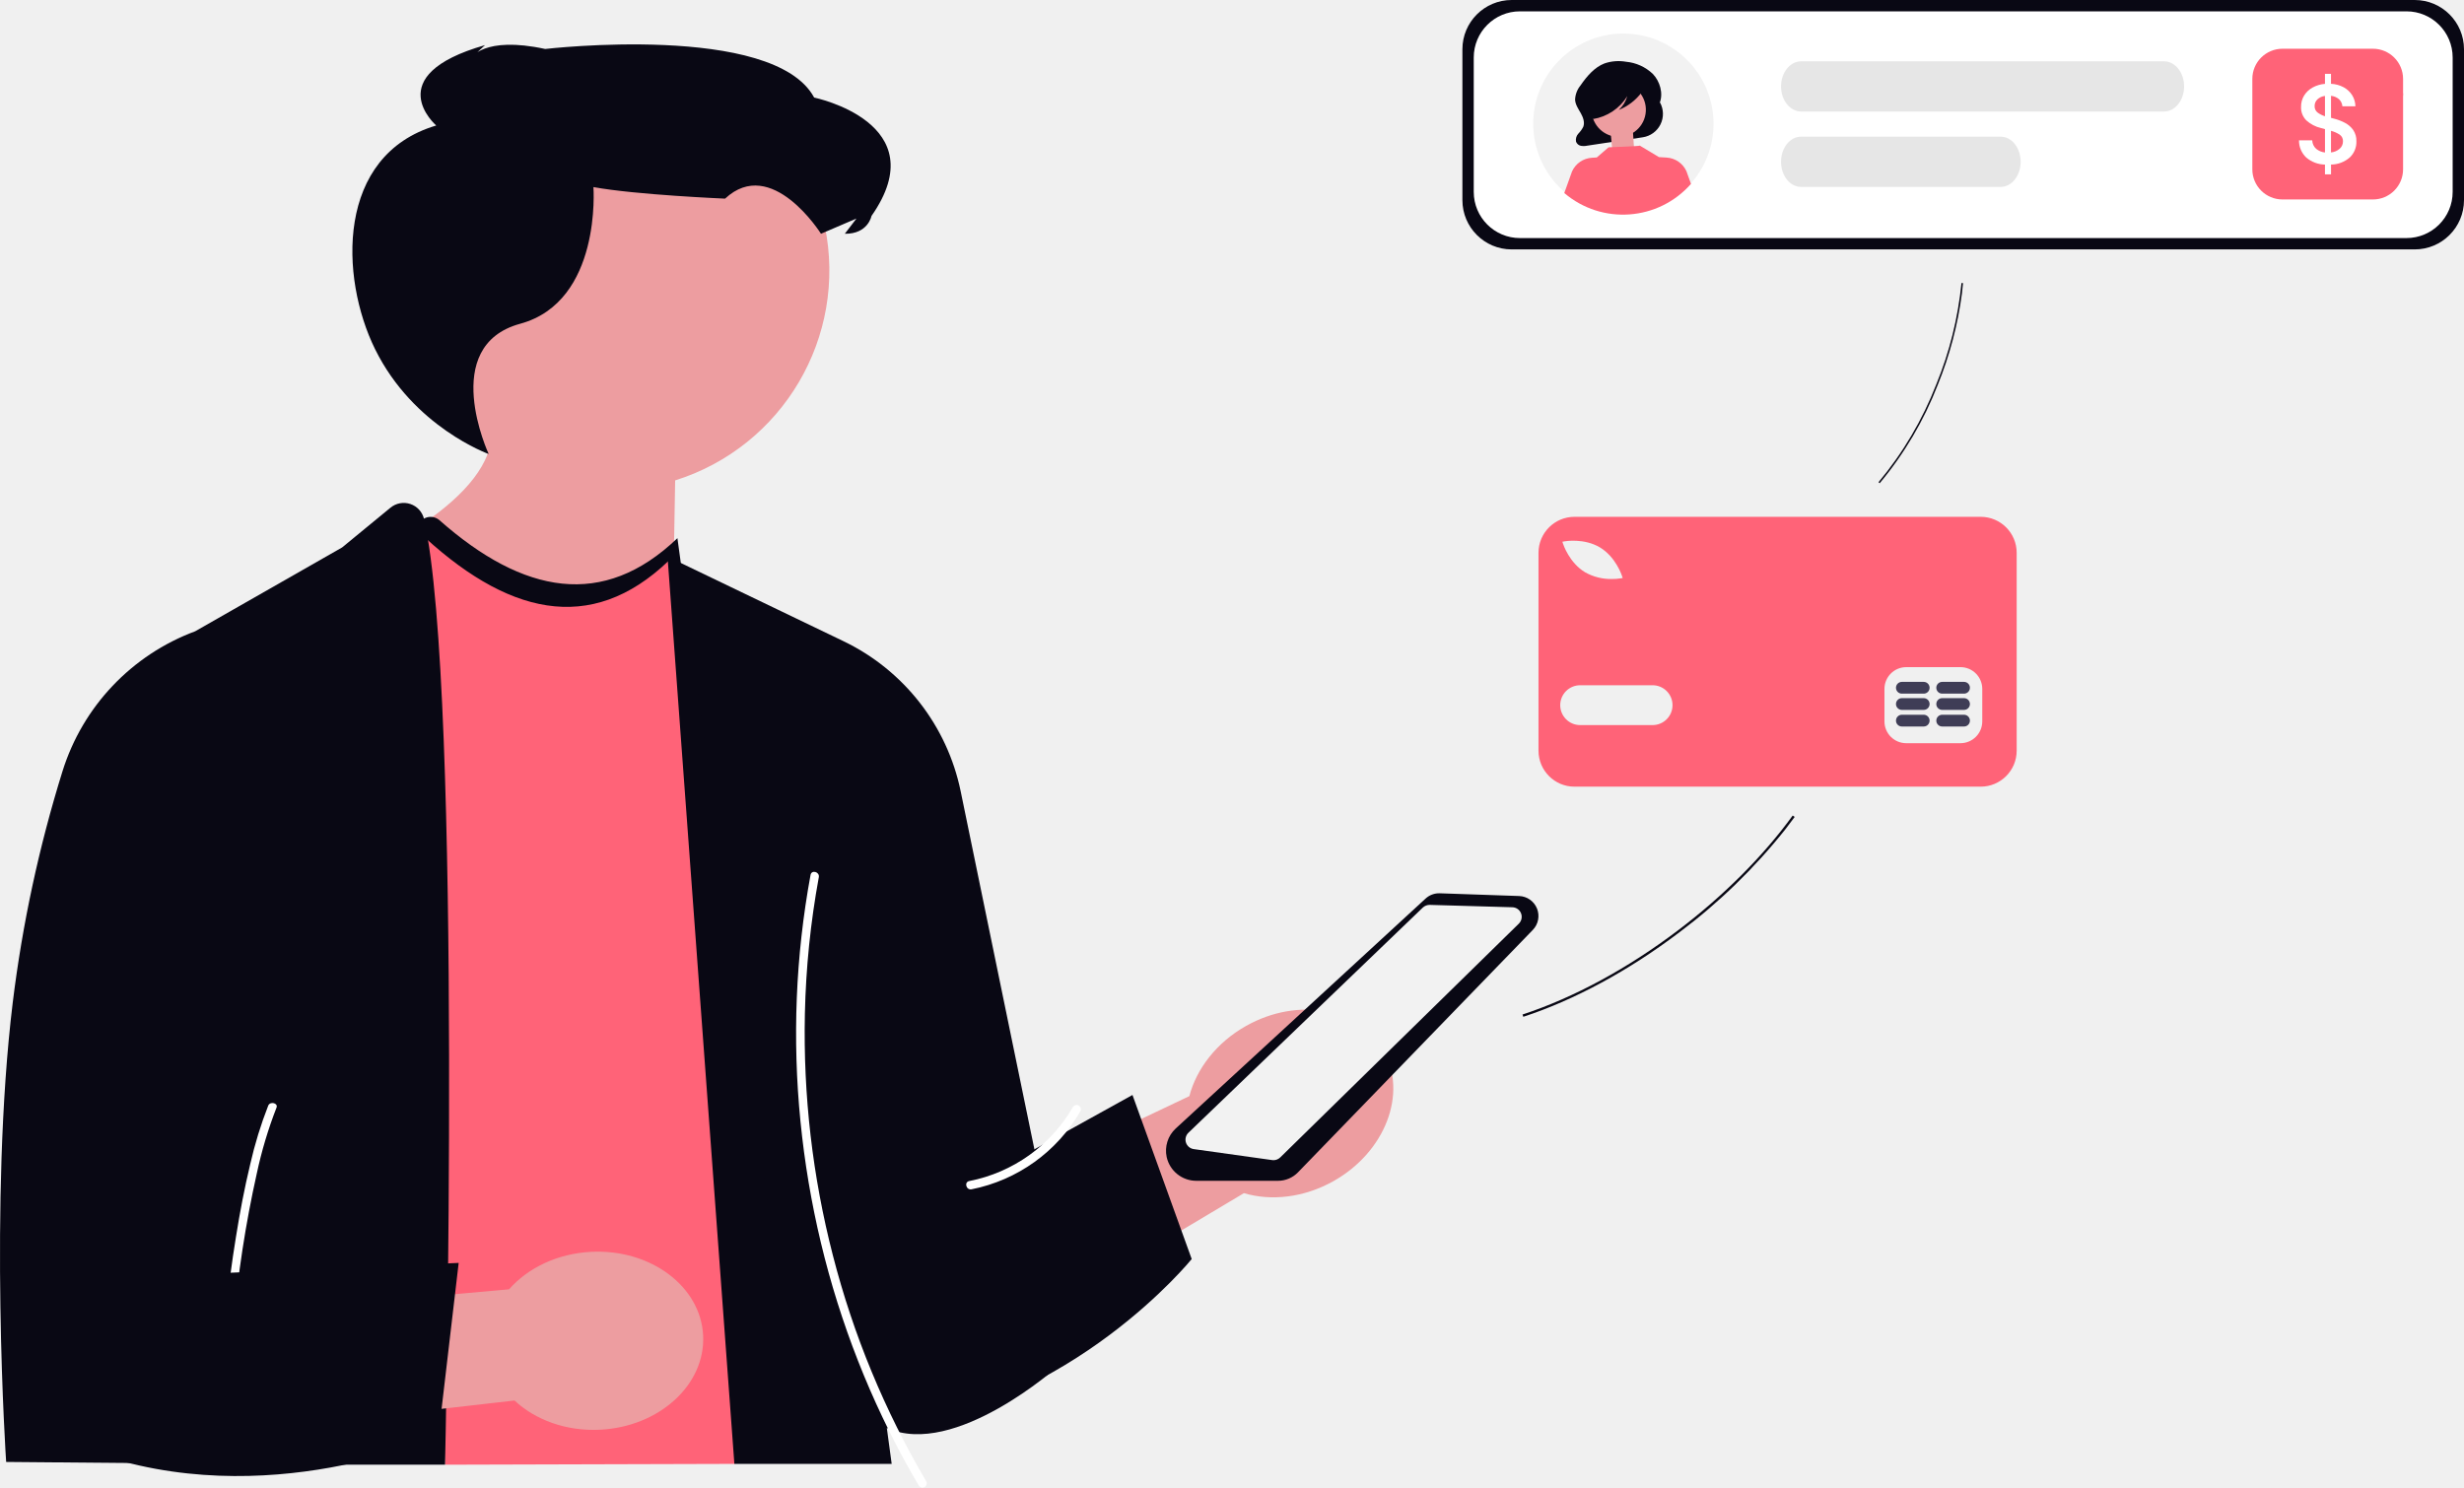
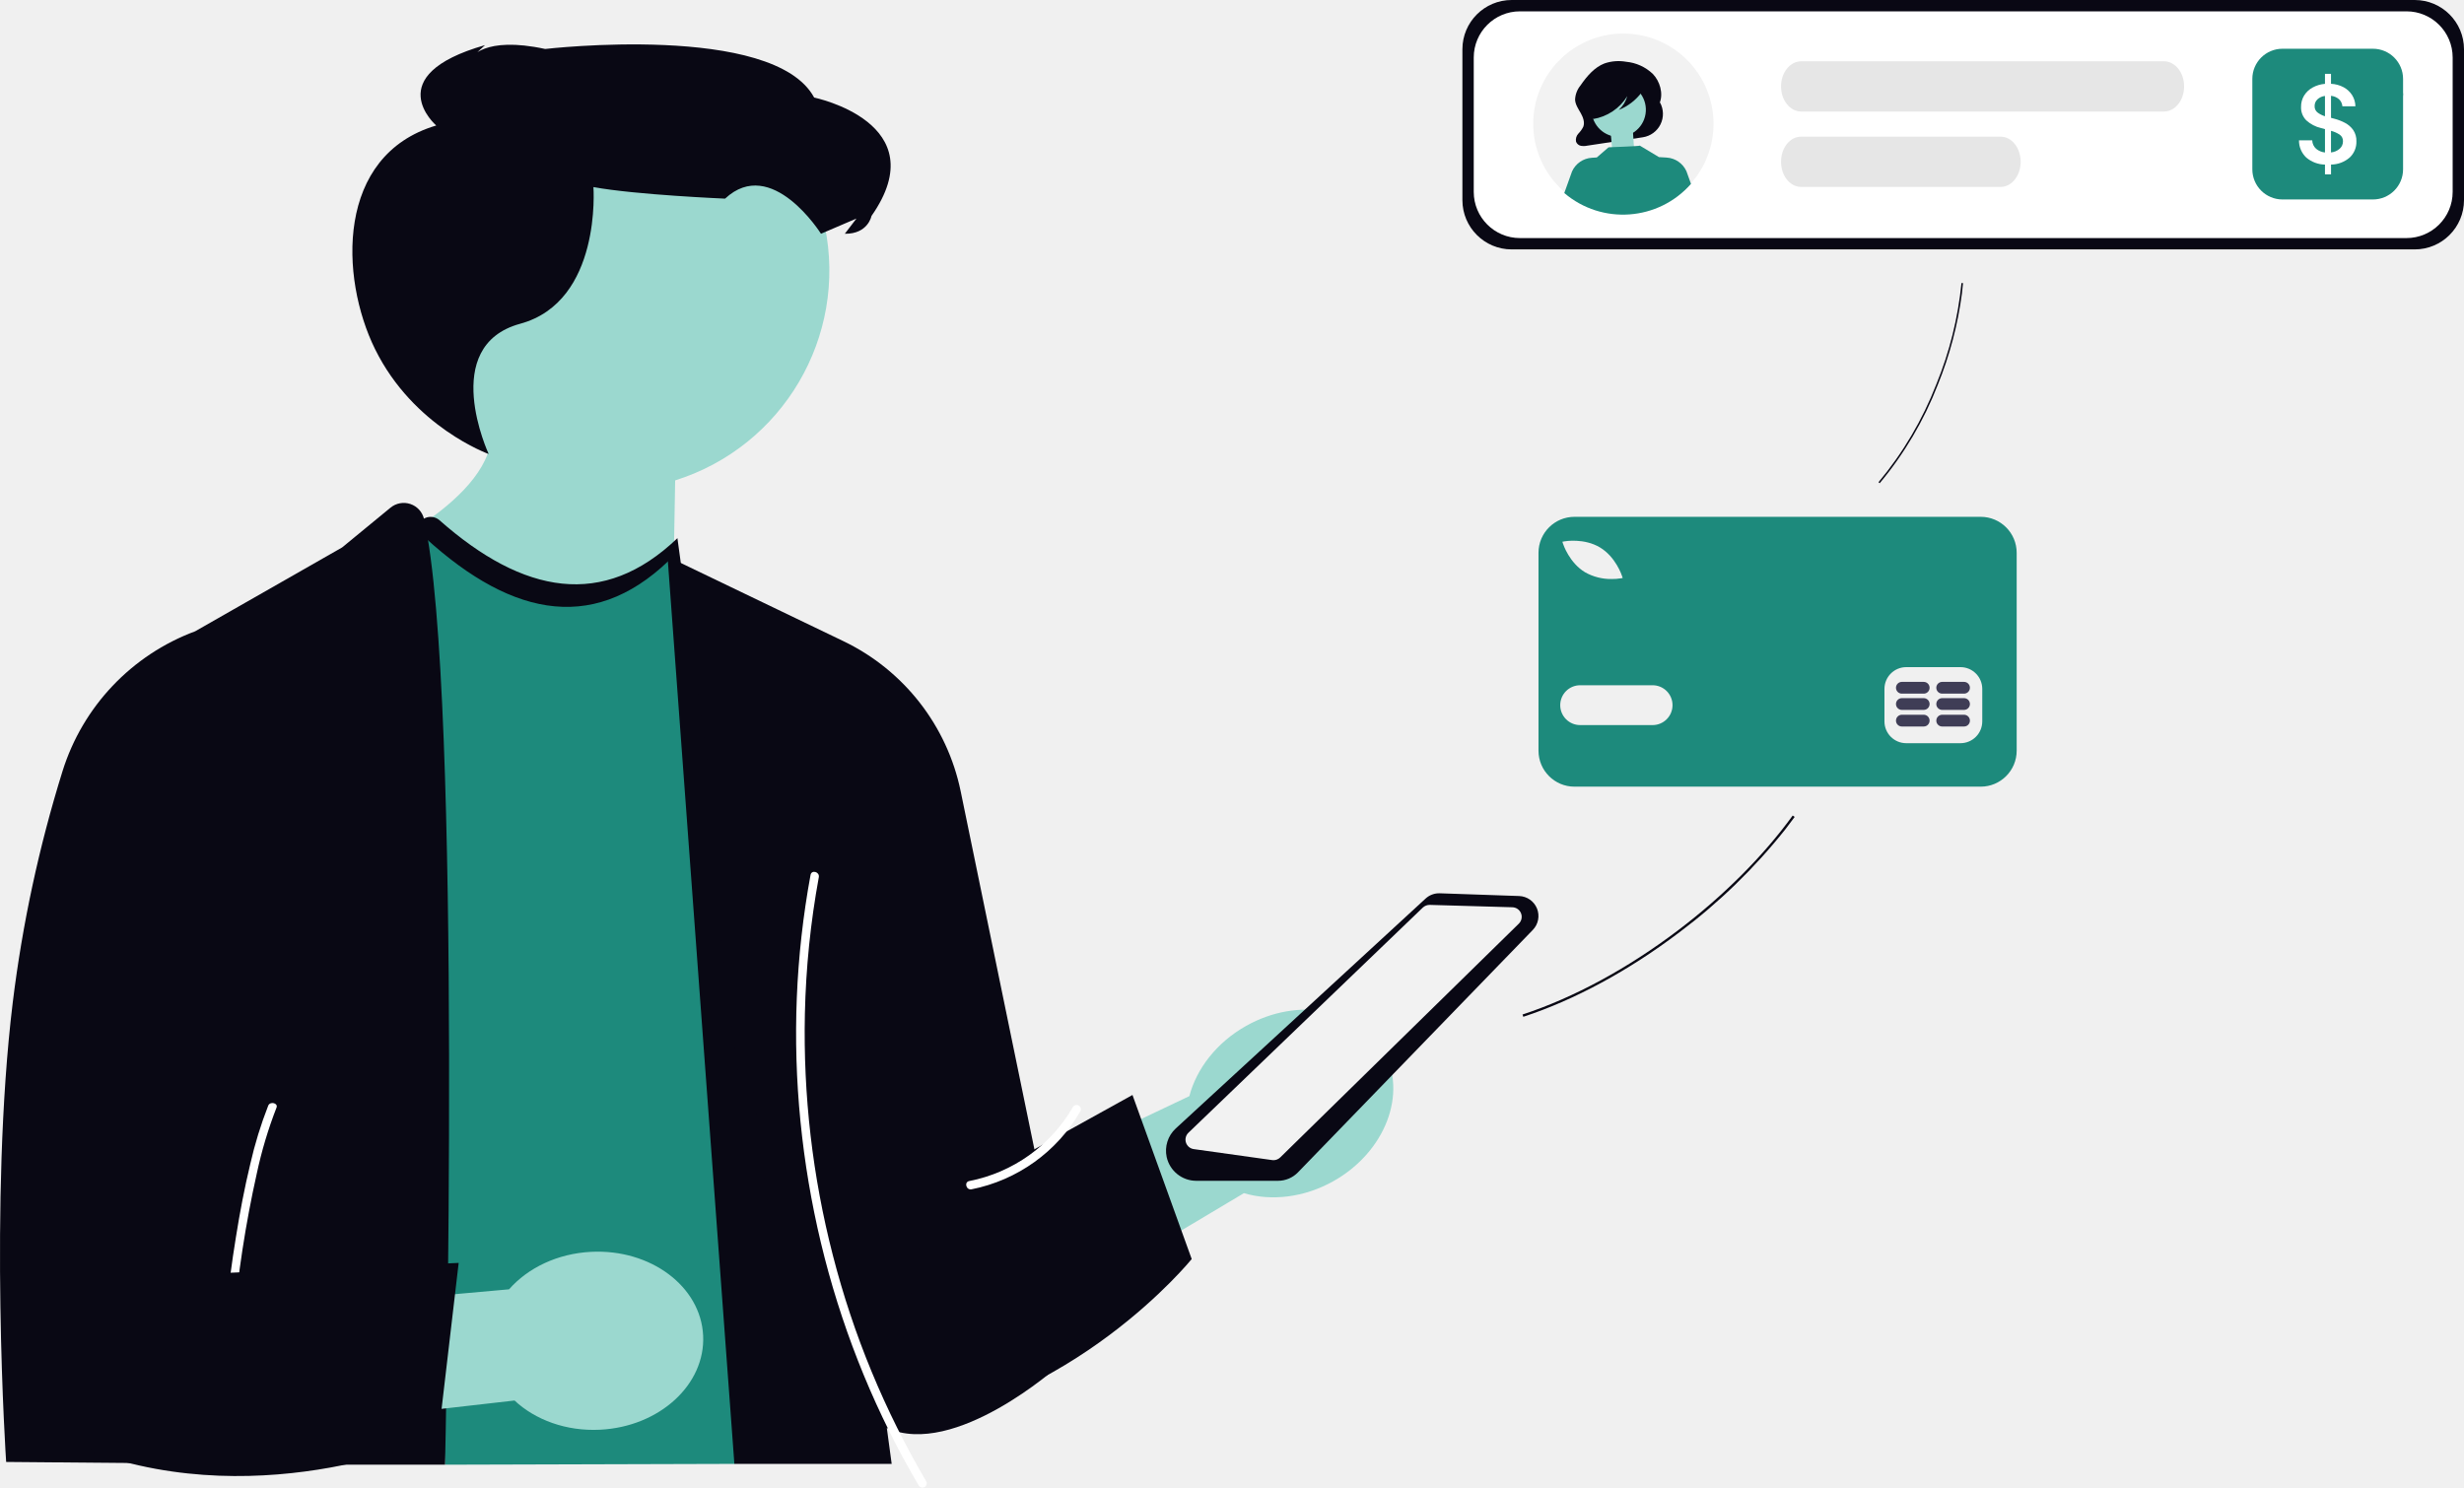
<svg xmlns="http://www.w3.org/2000/svg" width="800" height="483.13" viewBox="0 0 800 483.13" role="img" artist="Katerina Limpitsouni" source="https://undraw.co/">
  <g transform="translate(-606.368 -309)">
-     <path d="M187.714,76.088a71.467,71.467,0,1,1,92.878,68.2L278.2,281.827,168.97,174.011s42.591-16.491,50.751-38.343a71.389,71.389,0,0,1-32.006-59.58Z" transform="translate(544.984 320.712)" fill="#ed9da0" />
+     <path d="M187.714,76.088a71.467,71.467,0,1,1,92.878,68.2L278.2,281.827,168.97,174.011s42.591-16.491,50.751-38.343a71.389,71.389,0,0,1-32.006-59.58Z" transform="translate(544.984 320.712)" fill="#9bd8cf" />
    <path d="M220.569,135.561s-24.384-8.684-36.884-34.047c-11.482-23.3-12.741-62.982,19.86-72.621,0,0-18.782-16.216,15.846-26.1l-4.606,4.25s4.065-7.341,24.137-3c0,0,74.17-8.639,87.335,15.782,0,0,39.808,8.158,18.609,38.44,0,0-1.1,5.893-8.66,5.782l3.779-4.943-11.518,4.943s-16.019-25.515-31.138-11.407c0,0-28.916-1.217-42.746-3.75,0,0,2.776,37.144-23.768,44.378s-10.245,42.288-10.245,42.288Z" transform="translate(544.455 320.861)" fill="#090814" />
-     <path d="M477.263,399.905,346.64,477.826,335.778,427.2l123.766-58.8c2.344-8.9,8.826-17.406,18.44-22.812,16.822-9.46,36.806-5.843,44.635,8.078s.539,32.876-16.283,42.336c-9.614,5.407-20.252,6.525-29.072,3.907Z" transform="translate(532.975 296.547)" fill="#ed9da0" />
+     <path d="M477.263,399.905,346.64,477.826,335.778,427.2l123.766-58.8c2.344-8.9,8.826-17.406,18.44-22.812,16.822-9.46,36.806-5.843,44.635,8.078s.539,32.876-16.283,42.336c-9.614,5.407-20.252,6.525-29.072,3.907Z" transform="translate(532.975 296.547)" fill="#9bd8cf" />
    <path d="M497.362,392.963H470.756a9.842,9.842,0,0,1-9.561-7.7h0a9.82,9.82,0,0,1,2.935-9.281l81.129-74.67a6.478,6.478,0,0,1,4.62-1.711l25.756.888a6.493,6.493,0,0,1,4.44,11.005l-76.266,78.742A9.02,9.02,0,0,1,497.362,392.963Z" transform="translate(523.963 299.478)" fill="#090814" />
-     <path d="M194.983,167.618c30.106,30.251,58.7,38.372,85,13.149l37.153,272.239-15.447,22.383-93.944.268L194.983,167.618Z" transform="translate(543.111 308.979)" fill="#ff6378" />
+     <path d="M194.983,167.618c30.106,30.251,58.7,38.372,85,13.149l37.153,272.239-15.447,22.383-93.944.268L194.983,167.618Z" transform="translate(543.111 308.979)" fill="#1d8a7c" />
    <path d="M179.821,164.549l-15.709,12.912-47.692,27.22A71.067,71.067,0,0,0,73.33,250.137,428.119,428.119,0,0,0,57.181,325.2c-7.839,64.362-2.146,149.229-2.146,149.229l72.507.63L124.39,432.5,112.726,327.2l.309,148.12h84.493S203.31,224.1,190.71,168.234a6.76,6.76,0,0,0-10.889-3.684Z" transform="translate(553.33 309.311)" fill="#090814" />
    <path d="M286.579,181.787l57.13,27.471A69.676,69.676,0,0,1,381.76,258L405.7,374.268l7.823,70.33s-33.655,30.141-55.741,20.146l1.576,11.664H308.285L286.579,181.787Z" transform="translate(536.516 307.958)" fill="#090814" />
    <path d="M375.912,407.376l67.148-37.2,19.23,53.277s-38.6,47.825-98.988,54.853l12.61-70.931Z" transform="translate(530.995 294.396)" fill="#090814" />
    <path d="M496.371,386.56a3.151,3.151,0,0,1-.426-.03l-25.471-3.566a3.106,3.106,0,0,1-1.722-5.316l76.107-73.122a3.231,3.231,0,0,1,2.24-.866l26.837.77a3.106,3.106,0,0,1,2.085,5.324L498.55,385.674a3.137,3.137,0,0,1-2.179.887Z" transform="translate(523.472 299.185)" fill="#f2f2f2" />
    <path d="M373.83,490.038a283.545,283.545,0,0,1-30.322-73.379,289.089,289.089,0,0,1-9.094-78.489,279.277,279.277,0,0,1,4.524-44.335c.322-1.751-2.36-2.5-2.685-.74a283.832,283.832,0,0,0-4.461,39.9,288.068,288.068,0,0,0,1.191,40.161,294.371,294.371,0,0,0,6.639,39.41,288.9,288.9,0,0,0,12.05,38.331,283.572,283.572,0,0,0,17.258,36.237q1.229,2.165,2.5,4.307a1.393,1.393,0,0,0,2.4-1.405h0Z" transform="translate(533.279 300.018)" fill="#fff" />
    <path d="M425.757,374.288a49.934,49.934,0,0,1-33.684,24.083c-1.757.339-1.013,3.022.74,2.685a52.635,52.635,0,0,0,35.348-25.362,1.393,1.393,0,0,0-2.4-1.405h0Z" transform="translate(528.996 294.149)" fill="#fff" />
    <path d="M133.426,489.26c-1.4-14.5-.4-29.262.916-43.739a371.848,371.848,0,0,1,7.6-49.584,139.382,139.382,0,0,1,6.413-21.45c.609-1.495-2.08-2.138-2.685-.655a132.366,132.366,0,0,0-5.824,18.949c-1.892,7.836-3.386,15.746-4.653,23.679a402.989,402.989,0,0,0-4.992,50.294,174.25,174.25,0,0,0,.438,22.505c.152,1.568,2.937,1.583,2.784,0Z" transform="translate(547.786 294.194)" fill="#fff" />
-     <path d="M225.032,473.34,121.581,485.162l9.93-39.722,91.736-8.207c6.071-6.914,15.67-11.633,26.686-12.177,19.276-.953,35.542,11.207,36.33,27.159s-14.2,29.657-33.475,30.61c-11.017.545-21.034-3.2-27.757-9.486Z" transform="translate(548.396 290.45)" fill="#ed9da0" />
+     <path d="M225.032,473.34,121.581,485.162l9.93-39.722,91.736-8.207c6.071-6.914,15.67-11.633,26.686-12.177,19.276-.953,35.542,11.207,36.33,27.159s-14.2,29.657-33.475,30.61c-11.017.545-21.034-3.2-27.757-9.486Z" transform="translate(548.396 290.45)" fill="#9bd8cf" />
    <path d="M127.535,432.241l76.693-3.3L197.643,485.2s-55.893,25.555-113.066,4.878l42.957-57.836Z" transform="translate(551.06 290.166)" fill="#090814" />
    <path d="M280.648,182.135,317.433,451.68l3.2-4.644L283.485,174.8c-24.034,23.045-49.976,18.256-77.238-5.815a4.4,4.4,0,0,0-7.308,3.221c28.9,27.573,56.364,34.233,81.709,9.932Z" transform="translate(542.826 308.96)" fill="#090814" />
    <g transform="translate(1105.879 476.829)">
-       <path d="M448.146,456.6H316.258a11.683,11.683,0,0,0-11.683,11.683v64.258a11.683,11.683,0,0,0,11.683,11.683H448.146a11.683,11.683,0,0,0,11.683-11.683V468.284A11.683,11.683,0,0,0,448.146,456.6Zm-135.151,7.97c.26-.047,6.436-1.1,11.55,1.979s7.078,9.026,7.159,9.277l.207.642-.664.118a17.617,17.617,0,0,1-2.862.21,17.042,17.042,0,0,1-8.688-2.19c-5.114-3.076-7.078-9.025-7.159-9.277l-.207-.641Zm28.629,59.66H318.1a6.469,6.469,0,1,1,0-12.938h23.523a6.469,6.469,0,1,1,0,12.938Zm107.031-1.176a7.078,7.078,0,0,1-7.057,7.057H423.956a7.078,7.078,0,0,1-7.057-7.057V512.469a7.078,7.078,0,0,1,7.057-7.057H441.6a7.078,7.078,0,0,1,7.057,7.057Z" transform="translate(-304.575 -456.601)" fill="#ff6378" />
+       <path d="M448.146,456.6H316.258a11.683,11.683,0,0,0-11.683,11.683v64.258a11.683,11.683,0,0,0,11.683,11.683H448.146a11.683,11.683,0,0,0,11.683-11.683V468.284A11.683,11.683,0,0,0,448.146,456.6Zm-135.151,7.97c.26-.047,6.436-1.1,11.55,1.979s7.078,9.026,7.159,9.277l.207.642-.664.118a17.617,17.617,0,0,1-2.862.21,17.042,17.042,0,0,1-8.688-2.19c-5.114-3.076-7.078-9.025-7.159-9.277l-.207-.641Zm28.629,59.66H318.1a6.469,6.469,0,1,1,0-12.938h23.523a6.469,6.469,0,1,1,0,12.938Zm107.031-1.176a7.078,7.078,0,0,1-7.057,7.057H423.956a7.078,7.078,0,0,1-7.057-7.057V512.469a7.078,7.078,0,0,1,7.057-7.057H441.6a7.078,7.078,0,0,1,7.057,7.057Z" transform="translate(-304.575 -456.601)" fill="#1d8a7c" />
      <path d="M502.492,561.213H495.4a1.91,1.91,0,1,0,0,3.82h7.094a1.91,1.91,0,0,0,0-3.82Z" transform="translate(-377.424 -496.941)" fill="#3f3d56" />
      <path d="M523.808,561.213h-7.094a1.91,1.91,0,0,0,0,3.82h7.094a1.91,1.91,0,0,0,0-3.82Z" transform="translate(-385.643 -496.941)" fill="#3f3d56" />
      <path d="M502.491,552.438H495.4a1.91,1.91,0,1,0,0,3.82h7.094a1.91,1.91,0,0,0,0-3.82Z" transform="translate(-377.423 -493.558)" fill="#3f3d56" />
      <path d="M523.806,552.438h-7.094a1.91,1.91,0,0,0,0,3.82h7.094a1.91,1.91,0,1,0,0-3.82Z" transform="translate(-385.643 -493.558)" fill="#3f3d56" />
      <path d="M502.491,543.841H495.4a1.91,1.91,0,1,0,0,3.82h7.094a1.91,1.91,0,0,0,0-3.82Z" transform="translate(-377.423 -490.242)" fill="#3f3d56" />
      <path d="M523.806,543.841h-7.094a1.91,1.91,0,0,0,0,3.82h7.094a1.91,1.91,0,1,0,0-3.82Z" transform="translate(-385.643 -490.242)" fill="#3f3d56" />
    </g>
    <path d="M100.164,30.179A187.37,187.37,0,0,1,52.869,23.69C32.93,18.412,14.648,10.444,0,.649L.434,0C15.013,9.748,33.212,17.679,53.069,22.936c17.944,4.751,36.023,6.952,52.275,6.371l.028.78Q102.8,30.179,100.164,30.179Z" transform="matrix(0.616, -0.788, 0.788, 0.616, 1100.431, 638.786)" fill="#090814" />
    <path d="M64.441,19.416a120.548,120.548,0,0,1-30.427-4.174A114.623,114.623,0,0,1,0,.417L.279,0A114.128,114.128,0,0,0,34.142,14.756a117.381,117.381,0,0,0,33.631,4.1l.018.5Q66.135,19.416,64.441,19.416Z" transform="translate(1216.24 465.869) rotate(-83)" fill="#090814" />
    <g transform="translate(1081.176 309)">
      <rect width="325.192" height="80.991" rx="16" transform="translate(0 0)" fill="#090814" />
      <rect width="317.829" height="73.628" rx="15" transform="translate(3.682 3.681)" fill="#fff" />
-       <path d="M302.509,374.165a2.615,2.615,0,0,1-2.093-1.052L294,364.563a2.615,2.615,0,0,1,4.184-3.139l4.2,5.595,10.777-16.165a2.615,2.615,0,0,1,4.353,2.9L304.686,373a2.617,2.617,0,0,1-2.1,1.169Z" transform="translate(-12.54 -321.63)" fill="#ff6378" />
+       <path d="M302.509,374.165a2.615,2.615,0,0,1-2.093-1.052L294,364.563a2.615,2.615,0,0,1,4.184-3.139l4.2,5.595,10.777-16.165a2.615,2.615,0,0,1,4.353,2.9L304.686,373a2.617,2.617,0,0,1-2.1,1.169Z" transform="translate(-12.54 -321.63)" fill="#1d8a7c" />
      <g transform="translate(256.469 15.829)">
-         <path d="M9.788,0H39.154a9.788,9.788,0,0,1,9.788,9.788V39.154a9.788,9.788,0,0,1-9.788,9.788H9.788A9.788,9.788,0,0,1,0,39.154V9.788A9.788,9.788,0,0,1,9.788,0Z" transform="translate(0 0)" fill="#ff6378" />
+         <path d="M9.788,0H39.154a9.788,9.788,0,0,1,9.788,9.788V39.154a9.788,9.788,0,0,1-9.788,9.788H9.788A9.788,9.788,0,0,1,0,39.154V9.788A9.788,9.788,0,0,1,9.788,0Z" transform="translate(0 0)" fill="#1d8a7c" />
        <path d="M14-66.751v-3.17a9.646,9.646,0,0,1-6.06-2.273A7.562,7.562,0,0,1,5.563-77.8h4.3a3.8,3.8,0,0,0,1.285,2.762,5.311,5.311,0,0,0,2.856,1.186v-7.578l-1.31-.362A10.633,10.633,0,0,1,7.943-84.28a5.842,5.842,0,0,1-1.707-4.374,6.865,6.865,0,0,1,1.006-3.712A7.45,7.45,0,0,1,10-94.954a10.007,10.007,0,0,1,4-1.186v-3.24h1.958v3.226a9.655,9.655,0,0,1,4.121,1.131,7.434,7.434,0,0,1,2.752,2.571,6.992,6.992,0,0,1,1.052,3.6H19.655a3.451,3.451,0,0,0-1.129-2.319,4.634,4.634,0,0,0-2.564-1.081V-85.1l1.094.29a15.775,15.775,0,0,1,3.436,1.33,7.56,7.56,0,0,1,2.68,2.331,6.214,6.214,0,0,1,1.035,3.688,6.91,6.91,0,0,1-2.164,5.232,9.348,9.348,0,0,1-6.076,2.3v3.174Zm1.958-7.117a4.984,4.984,0,0,0,2.816-1.2,3.147,3.147,0,0,0,1.07-2.419,2.47,2.47,0,0,0-1.062-2.154,9.314,9.314,0,0,0-2.822-1.243ZM14-85.615v-6.6a4.286,4.286,0,0,0-2.472,1.131,2.947,2.947,0,0,0-.889,2.161,2.491,2.491,0,0,0,1.035,2.154,8.238,8.238,0,0,0,2.331,1.159Z" transform="translate(9.584 107.539)" fill="#fff" />
      </g>
      <path d="M6.543,0H124.327c3.614,0,6.543,3.652,6.543,8.157s-2.93,8.157-6.543,8.157H6.543C2.93,16.314,0,12.662,0,8.157S2.93,0,6.543,0Z" transform="translate(103.45 19.905)" fill="#e6e6e6" />
      <path d="M6.483,0H71.314C74.894,0,77.8,3.652,77.8,8.157s-2.9,8.157-6.483,8.157H6.483C2.9,16.314,0,12.662,0,8.157S2.9,0,6.483,0Z" transform="translate(103.45 44.379)" fill="#e6e6e6" />
      <path d="M271.257,634.545a29.271,29.271,0,1,1-8.573-20.828A29.4,29.4,0,0,1,271.257,634.545Z" transform="translate(-189.722 -594.245)" fill="#f2f2f2" />
      <path d="M293.448,653.12h0l-.145.262c1.295-3.191.117-7.123-2.193-9.53a14.529,14.529,0,0,0-8.683-3.943,14.1,14.1,0,0,0-7.016.545c-3.232,1.245-5.7,4.127-7.763,7.126a7.772,7.772,0,0,0-1.776,4.649c.087,1.591,1.031,2.941,1.8,4.29s1.419,3.024.864,4.5a8.838,8.838,0,0,1-1.6,2.228,2.988,2.988,0,0,0-.76,2.589,2.113,2.113,0,0,0,1.574,1.368,5.565,5.565,0,0,0,2.091-.049l18.023-2.723a7.681,7.681,0,0,0,5.575-11.31Z" transform="translate(-229.29 -619.855)" fill="#090814" />
-       <path d="M-.834.957l7.343.689.642,9.877H.141Z" transform="translate(48.833 40.665)" fill="#ed9da0" />
-       <path d="M293.5,757.984a29.391,29.391,0,0,1-41.134,2.973l2.522-7.037a7.567,7.567,0,0,1,6.428-4.414l1.6-.1,3.825-3.3s10.307-.368,10.154-.544l6.244,3.755-.005-.026,2.454.15a7.564,7.564,0,0,1,6.428,4.414Z" transform="translate(-219.287 -698.273)" fill="#ff6378" />
-       <ellipse cx="8.812" cy="8.812" rx="8.812" ry="8.812" transform="translate(40.643 42.923) rotate(-80.783)" fill="#ed9da0" />
+       <path d="M-.834.957l7.343.689.642,9.877H.141Z" transform="translate(48.833 40.665)" fill="#9bd8cf" />
+       <path d="M293.5,757.984a29.391,29.391,0,0,1-41.134,2.973l2.522-7.037a7.567,7.567,0,0,1,6.428-4.414l1.6-.1,3.825-3.3s10.307-.368,10.154-.544l6.244,3.755-.005-.026,2.454.15a7.564,7.564,0,0,1,6.428,4.414Z" transform="translate(-219.287 -698.273)" fill="#1d8a7c" />
+       <ellipse cx="8.812" cy="8.812" rx="8.812" ry="8.812" transform="translate(40.643 42.923) rotate(-80.783)" fill="#9bd8cf" />
      <path d="M295,661.124c-.227-1.2-1.455-1.754-2.506-2.02a24.141,24.141,0,0,0-9.34-.513A10.211,10.211,0,0,0,276.9,661.4a8.4,8.4,0,0,0-2.124,5.411,6.444,6.444,0,0,0,.771,3.438,3.186,3.186,0,0,0,2.648,1.707l.106.368a16.041,16.041,0,0,0,11.122-7.45,9.545,9.545,0,0,1-2.788,4.5,17.374,17.374,0,0,0,7.5-5.78A3.273,3.273,0,0,0,295,661.124Z" transform="translate(-235.885 -633.665)" fill="#090814" />
    </g>
  </g>
</svg>
